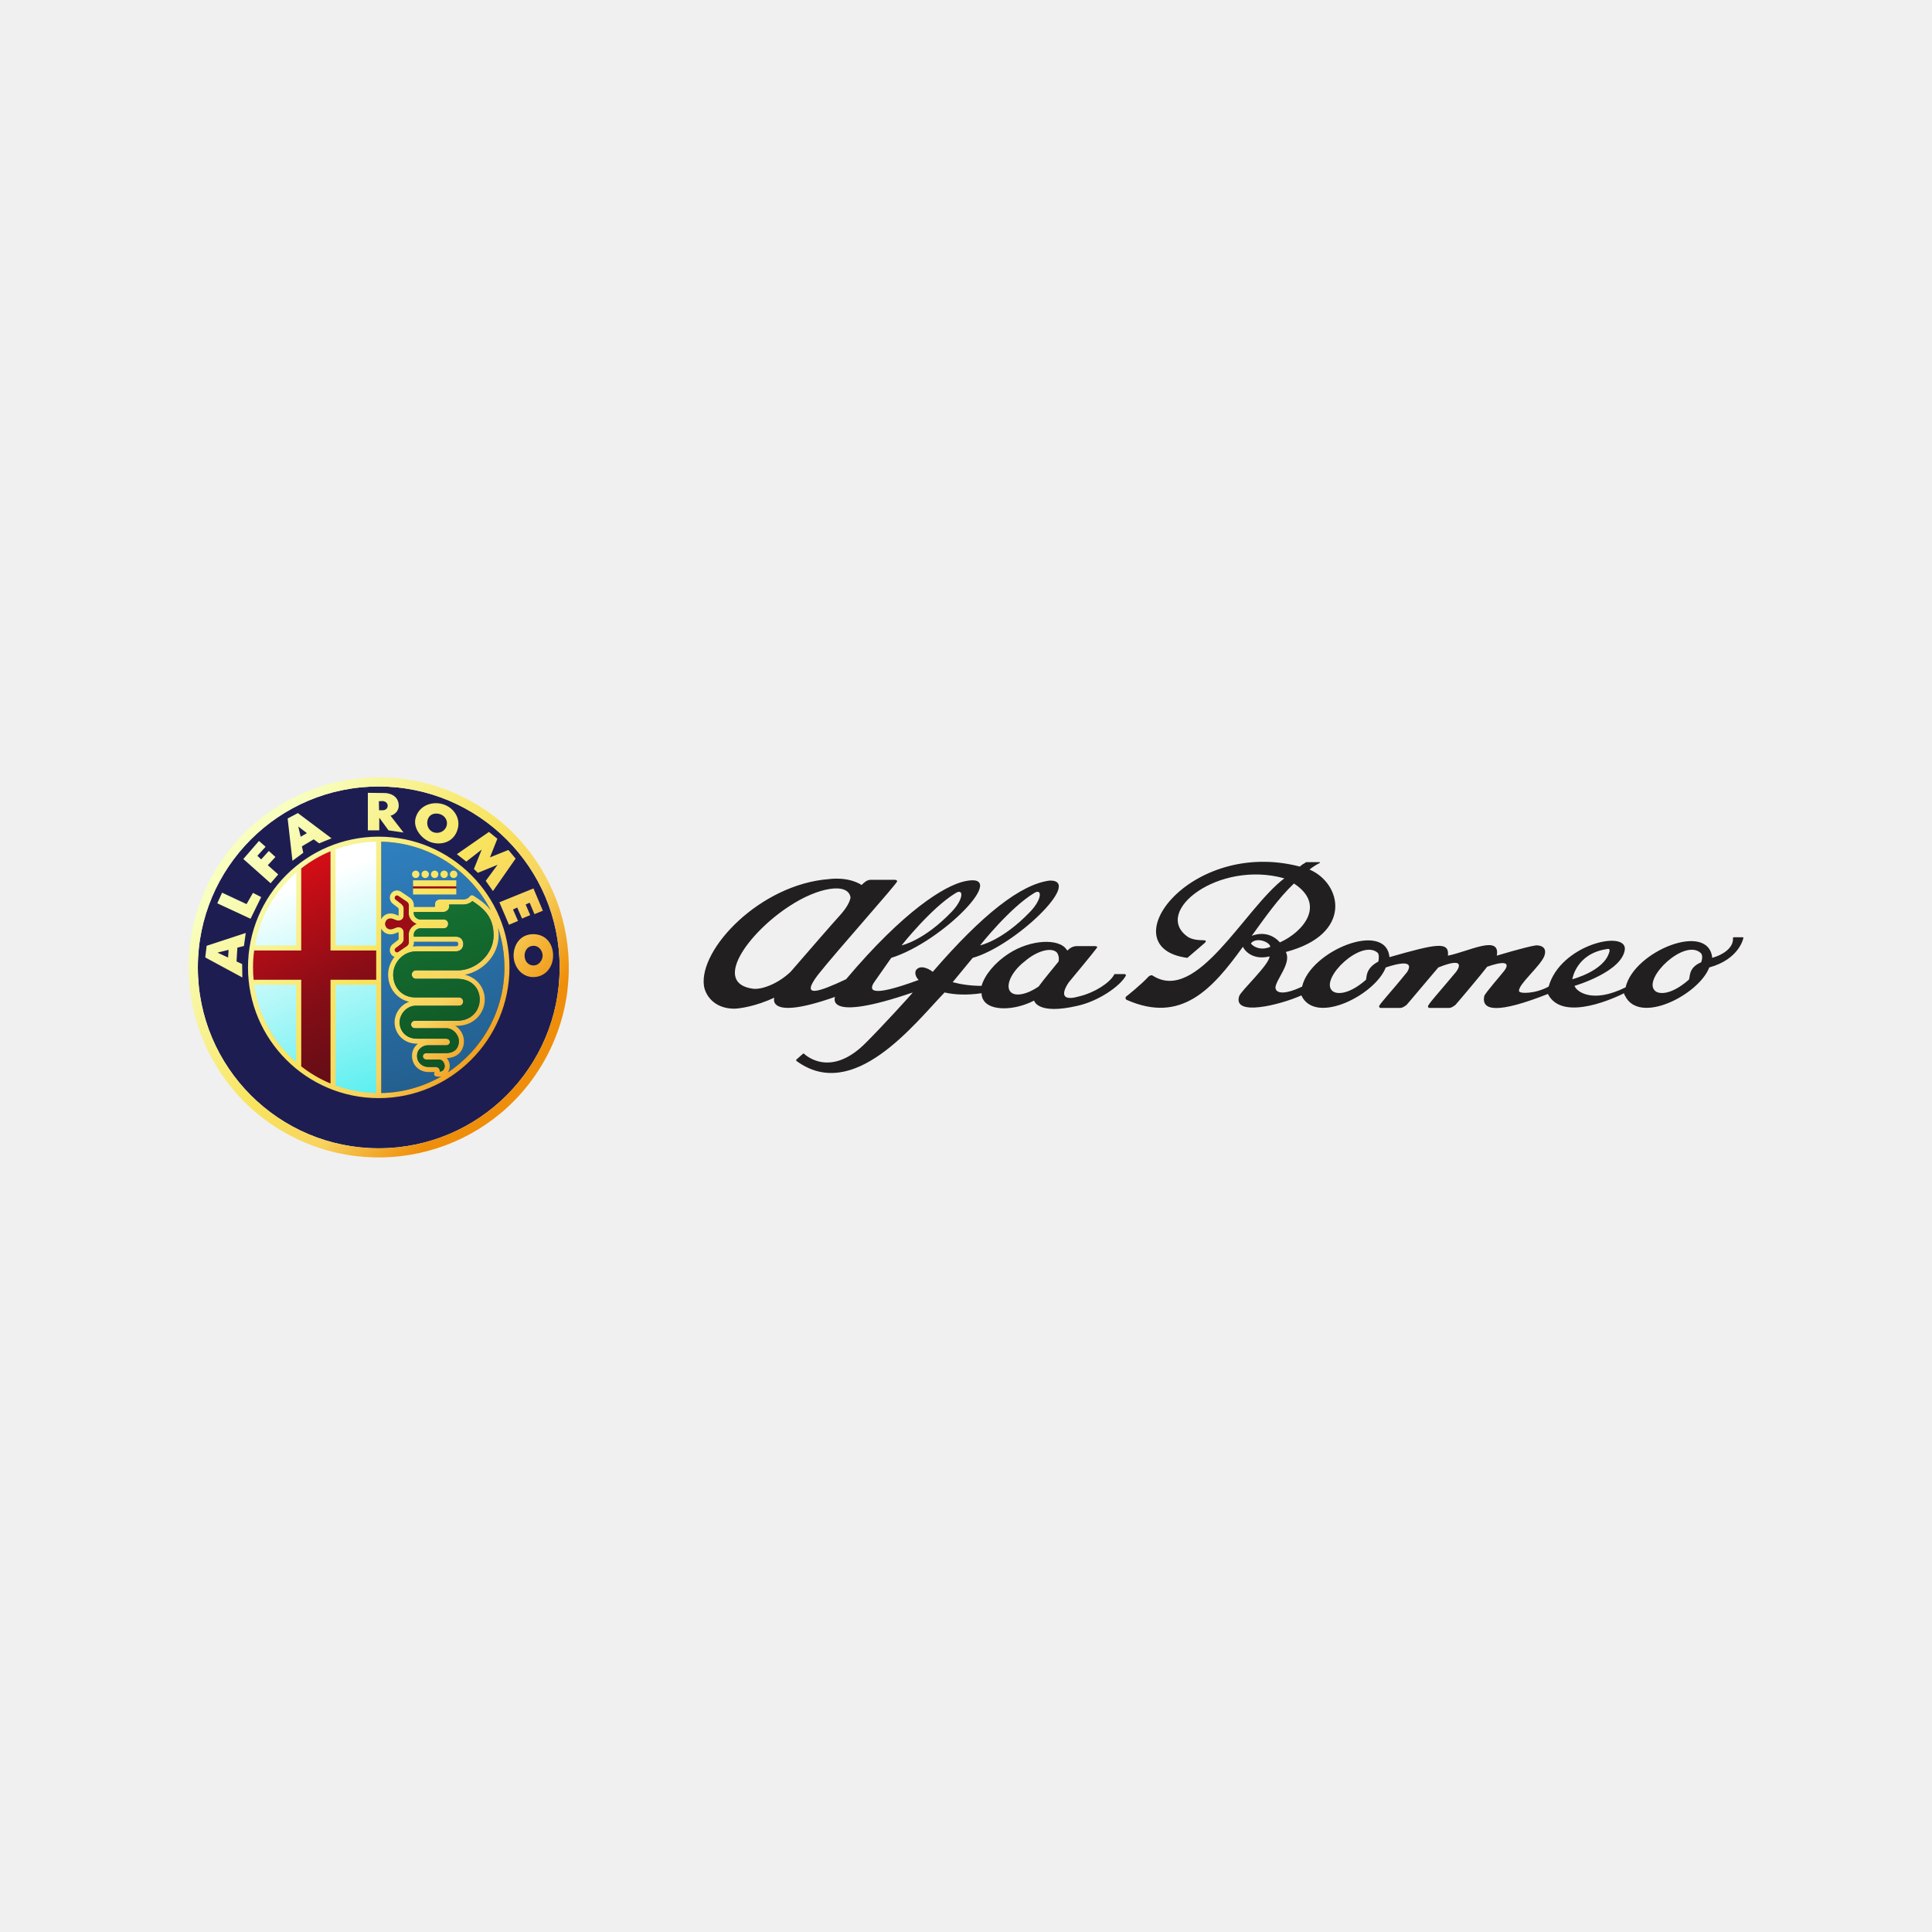
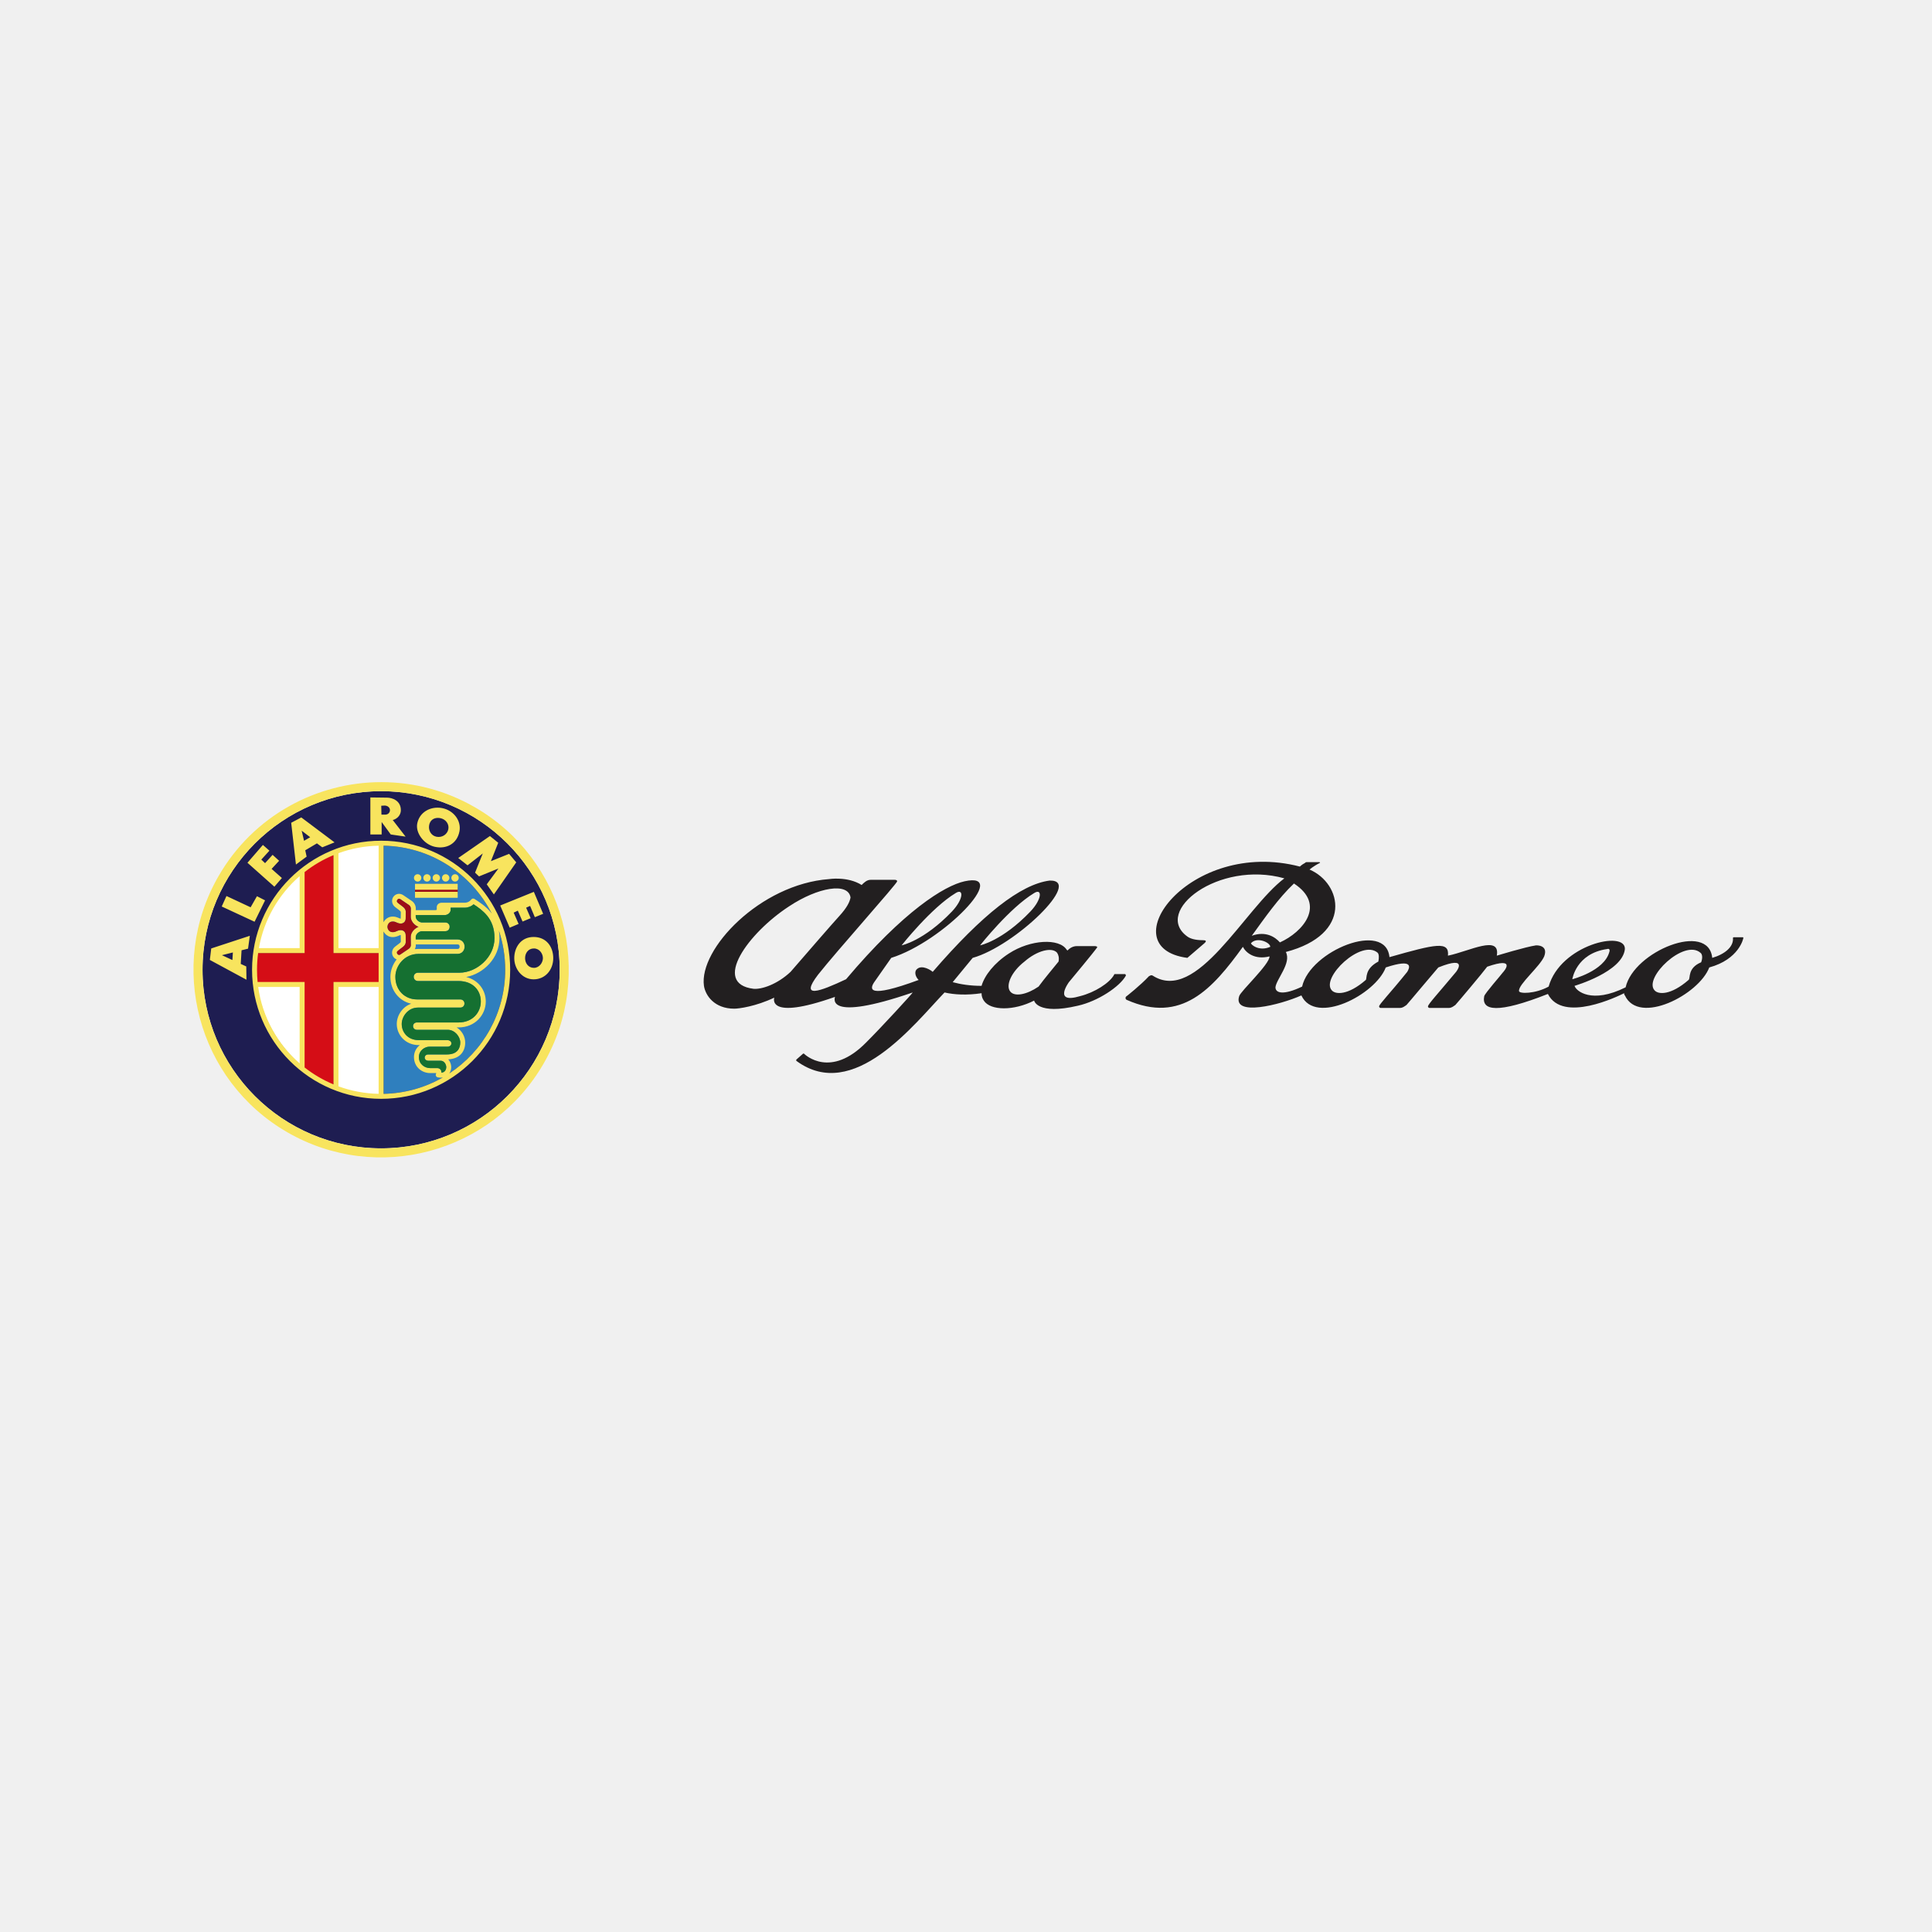
<svg xmlns="http://www.w3.org/2000/svg" width="512" height="512" viewBox="0 0 512 512" fill="none">
  <path d="M461.804 248.383H459.45C459.45 248.383 459.253 248.383 459.253 248.578C459.45 250.92 457.095 252.871 453.76 253.846C452.779 244.09 432.964 252.09 430.806 261.651C421.782 266.139 417.662 262.627 417.269 261.261C417.269 261.261 430.021 257.554 430.61 251.505C430.806 246.432 413.542 250.334 410.403 261.456C406.871 263.407 402.555 263.407 402.555 262.627C402.359 260.871 408.049 256.188 409.226 253.456C410.403 250.334 407.068 250.529 407.068 250.529C404.321 250.92 396.67 253.261 396.67 253.261C397.651 247.602 389.411 252.09 383.721 253.261C384.114 249.359 380.582 250.139 368.223 253.651C367.242 243.895 347.231 251.895 345.072 261.456C340.168 263.797 338.01 263.212 338.01 261.651C338.206 259.505 342.326 255.212 340.756 252.285C358.609 247.602 355.667 234.139 347.034 230.432C348.015 229.652 348.996 229.066 349.781 228.676C349.781 228.676 349.977 228.481 349.585 228.481H346.25C346.053 228.481 346.053 228.481 345.857 228.676C345.465 228.871 344.876 229.261 344.484 229.652C315.252 222.042 293.868 251.115 314.663 253.846L318.98 250.139C319.96 249.359 319.568 249.163 318.783 249.163C316.821 249.163 315.448 248.773 314.663 248.188C305.443 241.554 322.903 227.895 340.364 232.773C329.77 240.773 317.214 266.139 305.443 258.529C305.05 258.334 304.854 258.529 304.462 258.724C302.304 261.066 298.576 263.992 298.576 263.992C298.184 264.188 298.184 264.773 298.576 264.968C313.094 271.407 321.334 262.041 329.377 250.92C330.162 252.48 332.516 254.432 336.44 253.456C336.44 255.602 328.789 262.627 328.397 263.992C326.631 269.456 339.187 266.334 344.876 263.797C348.604 271.797 364.495 263.602 367.242 256.383C374.893 253.846 373.52 256.578 372.931 257.554C368.223 263.407 365.476 266.139 365.476 266.724C365.476 266.919 365.672 267.114 365.868 267.114H370.969C371.754 267.114 372.146 266.724 372.735 266.334C373.127 265.944 379.798 257.944 381.171 256.383C389.411 253.066 385.879 257.554 385.879 257.554C381.171 263.212 378.424 266.139 378.424 266.724C378.424 266.919 378.62 267.114 378.817 267.114H383.918C384.702 267.114 385.095 266.724 385.683 266.334C386.076 265.944 393.138 257.554 394.119 256.188C401.967 253.456 398.632 257.358 398.239 257.749C397.847 258.334 393.531 263.212 393.334 263.992C392.55 267.895 396.866 268.675 410.207 263.407C414.13 271.212 428.844 263.992 430.414 263.212C430.414 263.407 430.414 263.602 430.61 263.797C434.338 271.797 450.229 263.602 452.975 256.383C460.823 254.237 462 248.773 462 248.578C462 248.383 462 248.383 461.804 248.383ZM342.914 234.139C351.547 239.798 345.269 247.017 339.187 249.749C338.01 248.383 335.459 246.627 331.732 247.993C335.263 243.115 338.794 238.042 342.914 234.139ZM331.536 249.944C333.105 248.188 336.636 249.749 336.636 250.92C333.497 252.285 331.339 250.139 331.536 249.944ZM365.28 254.822C361.552 256.773 362.337 259.31 361.945 259.7C357.236 263.797 353.901 263.602 352.92 262.432C349.977 259.115 360.767 248.773 365.084 252.48C365.476 252.871 365.476 253.846 365.28 254.822ZM425.902 251.505C426.49 251.31 426.686 251.7 426.49 252.285C425.117 257.358 416.681 259.505 416.681 259.505C416.681 259.505 417.662 252.676 425.902 251.505ZM450.817 255.017C447.09 256.578 448.071 259.31 447.482 259.7C442.774 263.797 439.438 263.602 438.458 262.432C435.515 259.115 446.305 248.773 450.621 252.48C451.21 252.871 451.21 254.041 450.817 255.017ZM298.184 258.139H295.437C295.437 258.139 295.241 258.139 295.241 258.334C294.064 260.48 290.14 263.017 286.216 263.992C278.957 266.139 283.273 260.285 283.273 260.285C289.748 252.48 290.14 251.895 290.729 251.115C290.925 250.92 290.532 250.724 290.14 250.724H285.432C284.254 250.724 283.47 251.31 282.881 251.895L282.685 251.7C280.723 248.578 273.072 248.968 267.382 252.676C263.459 255.212 260.908 258.529 260.123 261.261C257.181 261.261 254.63 260.871 252.472 260.285L257.769 253.846C268.952 250.724 287.197 233.164 278.173 233.359C270.521 234.334 260.32 242.334 247.175 257.554C246.783 257.163 244.428 255.602 243.055 256.773C242.27 257.358 242.467 258.724 243.448 259.7C229.714 264.773 230.499 262.041 231.676 260.285C232.657 258.919 236.189 253.846 236.189 253.846C249.922 249.554 267.971 230.822 255.611 233.554C250.314 234.725 239.524 241.359 224.221 259.505C217.158 262.822 211.861 264.773 216.766 258.334C221.867 251.895 237.758 234.139 237.758 233.554C237.758 233.359 237.562 233.164 237.17 233.164H230.695C229.714 233.164 228.93 233.944 228.341 234.53C224.614 232.188 219.709 232.969 219.709 232.969C201.463 234.334 185.18 251.505 186.553 261.261C186.946 263.797 189.3 267.31 194.597 267.31C195.774 267.31 200.286 266.724 205.191 264.383C205.191 264.383 203.033 270.627 221.278 264.188C221.278 264.383 218.532 271.017 241.878 263.017C241.682 263.407 233.638 272.187 229.518 276.285C220.101 285.846 213.431 279.602 213.038 279.212H212.842L211.077 280.773C211.077 280.773 210.88 280.968 211.077 281.163C226.183 292.285 242.27 271.407 250.314 263.017C252.864 263.602 256.2 263.797 260.123 263.212C260.123 263.992 260.32 264.578 260.712 265.163C262.478 267.895 268.756 267.895 274.053 265.163C274.053 265.163 274.837 269.066 285.628 266.529C290.925 265.358 296.81 261.456 298.38 258.529C298.38 258.334 298.184 258.139 298.184 258.139ZM274.053 236.676C276.211 235.31 276.211 238.237 273.072 241.554C265.617 249.359 259.731 250.529 259.731 250.529C259.731 250.529 267.579 240.578 274.053 236.676ZM253.257 236.676C255.415 235.31 255.415 238.237 252.276 241.554C244.821 249.359 238.935 250.529 238.935 250.529C238.935 250.529 246.783 240.578 253.257 236.676ZM199.698 262.041C188.515 260.675 198.324 247.212 209.115 240.188C216.766 235.115 224.81 233.749 225.398 237.847C225.202 239.017 224.417 240.578 222.455 242.725C220.494 244.871 214.412 251.895 209.507 257.554C205.976 260.871 201.856 262.236 199.698 262.041ZM280.527 254.822C278.957 256.773 276.799 259.31 275.23 261.456C272.091 263.602 268.952 264.188 267.775 262.822C266.401 261.261 267.971 257.554 271.502 254.822C274.837 251.895 278.761 250.92 280.135 252.48C280.527 253.066 280.723 253.846 280.527 254.822Z" fill="#221F20" />
-   <path d="M148.31 256.369C148.31 282.845 126.846 304.309 100.37 304.309C73.894 304.309 52.43 282.845 52.43 256.369C52.43 229.893 73.894 208.429 100.37 208.429C126.846 208.429 148.31 229.893 148.31 256.369Z" fill="#1E1D51" />
-   <path d="M100.183 222.721C96.089 222.798 92.161 223.526 88.509 224.801V251.119H100.183V222.721ZM78.949 230.564C72.861 235.731 68.568 242.857 67.108 250.93H78.949V230.564ZM88.096 260.456V287.969C91.844 289.242 95.875 289.969 100.077 290.046V260.456H88.096ZM67.07 260.531C68.283 269.129 72.668 276.734 79.024 282.17V260.531H67.07Z" fill="url(#paint0_linear_1561_9891)" />
-   <path d="M101.032 223.06C119.121 223.413 133.679 238.196 133.679 256.369C133.679 274.543 119.121 289.317 101.032 289.671V223.06Z" fill="url(#paint1_linear_1561_9891)" />
-   <path d="M87.64 225.219V251.865H100.001V259.731H87.64V287.589C84.782 286.409 82.121 284.855 79.719 282.986V259.731H66.841C66.733 258.637 66.678 257.529 66.678 256.407C66.678 254.867 66.782 253.351 66.984 251.865H79.719V229.824C82.12 227.954 84.782 226.399 87.64 225.219Z" fill="url(#paint2_linear_1561_9891)" />
-   <path d="M120.924 234.277H109.465V235.876H120.924V234.277Z" fill="#9D0D16" />
-   <path d="M100.51 206C83.07 205.972 66.09 215.008 56.75 231.185C42.849 255.263 51.109 286.087 75.186 299.988C99.264 313.889 130.088 305.63 143.99 281.552C157.891 257.474 149.631 226.65 125.553 212.749C117.653 208.188 109.027 206.014 100.51 206ZM100.37 208.429C126.833 208.429 148.31 229.906 148.31 256.369C148.31 282.831 126.833 304.309 100.37 304.309C73.907 304.309 52.43 282.831 52.43 256.369C52.43 229.906 73.907 208.429 100.37 208.429ZM97.483 210.107V220.044H100.511V216.696L102.956 220.044L106.941 220.627L103.488 216.165C104.245 216.008 105.666 215.203 105.666 213.509C105.666 210.971 103.382 210.161 101.947 210.161L97.483 210.107ZM101.309 212.286C102.133 212.286 102.717 212.844 102.743 213.455C102.77 214.066 102.347 214.729 101.416 214.729H100.458L100.407 212.339L101.309 212.286ZM115.583 212.851C115.529 212.85 115.475 212.851 115.422 212.852C112.809 212.905 110.601 214.489 110.072 217.076C109.545 219.653 111.885 222.701 114.745 223.35C117.849 224.055 120.745 222.581 121.398 219.236C121.957 216.372 119.852 213.56 116.726 212.964C116.341 212.891 115.959 212.853 115.583 212.851ZM78.941 215.474L76.231 216.908L77.505 228.119L80.375 225.994L80.003 224.295L83.138 222.434L84.572 223.497L87.867 222.17L78.941 215.474ZM115.653 215.597C115.837 215.598 116.024 215.615 116.213 215.65C117.721 215.938 118.678 217.242 118.415 218.625C118.151 220.008 116.765 220.95 115.257 220.662C113.749 220.374 113.004 218.914 113.268 217.531C113.499 216.321 114.364 215.594 115.653 215.597ZM79.047 219.033L81.331 220.787L79.683 221.743L79.047 219.033ZM129.576 220.469L121.075 226.367L123.571 228.332L127.664 225.144L125.59 230.297L126.653 231.307L131.861 229.181L128.726 233.432L130.638 236.142L136.643 227.534L134.729 225.251L129.841 227.216L131.808 222.274L129.576 220.469ZM100.37 221.725C81.254 221.725 65.724 237.254 65.724 256.37C65.724 275.487 81.254 291.014 100.37 291.014C119.486 291.014 135.015 275.486 135.015 256.37C135.015 237.254 119.486 221.725 100.37 221.725ZM68.632 222.859L64.489 227.641L71.714 234.07L73.734 231.733L70.971 229.288L72.99 227.109L71.236 225.516L69.217 227.747L68.208 226.791L70.386 224.4L68.632 222.859ZM99.7 223.061V250.556H88.922V225.074C92.294 223.84 95.92 223.135 99.7 223.061ZM101.033 223.061C113.719 223.309 124.668 230.654 130.077 241.289C130.007 241.195 129.936 241.104 129.864 241.014C128.539 239.368 126.869 238.276 125.447 237.361C125.334 237.289 125.201 237.252 125.067 237.256C124.86 237.262 124.667 237.364 124.546 237.533C124.215 237.991 123.59 238.372 122.775 238.372H116.638C116.33 238.372 116.037 238.456 115.785 238.639C115.533 238.821 115.309 239.148 115.309 239.535V240.234C115.306 240.238 115.3 240.249 115.274 240.269C115.214 240.315 115.095 240.364 114.964 240.364H109.675L109.68 239.923V239.918V239.915C109.68 239.109 109.27 238.378 108.636 237.916L108.626 237.908L108.618 237.903L106.306 236.335L106.303 236.332L106.3 236.33C105.931 236.087 105.52 235.972 105.132 235.981C105.002 235.983 104.876 236.001 104.754 236.031C104.266 236.15 103.869 236.458 103.613 236.852C103.1 237.639 103.218 238.883 104.204 239.588L105.289 240.418L105.297 240.424L105.305 240.429C105.533 240.593 105.66 240.79 105.66 240.844L105.633 242.601V242.606V242.611C105.633 242.633 105.63 242.638 105.628 242.646C105.598 242.646 105.539 242.639 105.418 242.6C105.162 242.516 104.967 242.407 104.666 242.293C104.364 242.179 103.976 242.088 103.476 242.088C102.597 242.088 101.875 242.485 101.423 243.013C101.264 243.198 101.135 243.396 101.033 243.601V223.061H101.033ZM87.59 225.596V251.888H99.7V259.65H87.59V287.138C84.79 285.974 82.183 284.441 79.83 282.596V259.65H67.213C67.108 258.571 67.053 257.477 67.053 256.37C67.053 254.85 67.156 253.354 67.353 251.888H79.83V230.139C82.183 228.294 84.79 226.76 87.59 225.596ZM110.173 230.717C109.629 230.717 109.187 231.159 109.187 231.703C109.187 232.247 109.629 232.689 110.173 232.689C110.718 232.689 111.159 232.248 111.159 231.703C111.159 231.159 110.718 230.717 110.173 230.717ZM112.685 230.717C112.141 230.717 111.699 231.159 111.699 231.703C111.699 232.247 112.141 232.689 112.685 232.689C113.229 232.689 113.671 232.248 113.671 231.703C113.671 231.159 113.229 230.717 112.685 230.717ZM115.195 230.717C114.651 230.717 114.209 231.159 114.209 231.703C114.209 232.247 114.651 232.689 115.195 232.689C115.739 232.689 116.181 232.248 116.181 231.703C116.181 231.159 115.739 230.717 115.195 230.717ZM117.705 230.717C117.161 230.717 116.719 231.159 116.719 231.703C116.719 232.247 117.161 232.689 117.705 232.689C118.25 232.689 118.691 232.248 118.691 231.703C118.691 231.159 118.25 230.717 117.705 230.717ZM120.217 230.717C119.673 230.717 119.231 231.159 119.231 231.703C119.231 232.247 119.673 232.689 120.217 232.689C120.761 232.689 121.203 232.248 121.203 231.703C121.203 231.159 120.761 230.717 120.217 230.717ZM78.498 231.242V250.556H67.56C68.908 242.899 72.873 236.142 78.498 231.242ZM109.466 233.294V234.893H120.925V233.294H109.466ZM109.466 235.446V237.045H120.925V235.446H109.466ZM141.371 235.452L132.339 239.118L134.889 245.069L137.279 244.06L135.951 241.03L137.067 240.499L138.343 243.422L140.52 242.518L139.299 239.703L140.362 239.225L141.636 242.253L143.868 241.35L141.371 235.452ZM58.855 236.568L57.581 239.383L66.4 243.476L69.217 237.736L67.038 236.62L65.338 239.596L58.855 236.568ZM105.17 237.309C105.275 237.303 105.398 237.331 105.565 237.441L107.87 239.005C108.157 239.215 108.348 239.602 108.348 239.915L108.321 242.075V242.078V242.083C108.321 242.934 108.752 243.659 109.307 244.165C109.635 244.464 110.01 244.699 110.412 244.843C110.01 244.987 109.635 245.222 109.307 245.521C108.752 246.027 108.321 246.752 108.321 247.603V247.608V247.611L108.348 249.78C108.348 250.092 108.137 250.485 107.85 250.694L105.558 252.248C105.336 252.395 105.199 252.393 105.07 252.362C104.941 252.33 104.815 252.238 104.729 252.107C104.557 251.844 104.483 251.537 104.979 251.182L104.987 251.176L104.995 251.169L106.098 250.328C106.471 250.061 106.992 249.613 106.992 248.842V248.837V248.832L106.966 247.065C106.966 246.688 106.83 246.262 106.449 245.974C106.068 245.686 105.524 245.65 105.004 245.821C104.632 245.943 104.389 246.074 104.194 246.147C103.999 246.221 103.835 246.265 103.476 246.265C102.974 246.265 102.666 246.077 102.434 245.806C102.201 245.535 102.082 245.157 102.082 244.91V244.776C102.082 244.528 102.201 244.151 102.434 243.88C102.666 243.609 102.974 243.42 103.476 243.42C103.834 243.42 103.999 243.465 104.194 243.539C104.389 243.612 104.632 243.743 105.004 243.865C105.524 244.036 106.068 244 106.449 243.712C106.83 243.424 106.966 242.988 106.966 242.611L106.992 240.854V240.849V240.844C106.992 240.073 106.454 239.613 106.081 239.346L104.995 238.517L104.987 238.51L104.979 238.504C104.483 238.149 104.557 237.842 104.729 237.579C104.814 237.448 104.941 237.356 105.07 237.324C105.102 237.317 105.135 237.312 105.17 237.309ZM125.194 238.79C126.469 239.624 127.791 240.565 128.826 241.85C129.987 243.292 130.81 245.148 130.81 247.884C130.81 253.024 126.01 257.153 121.393 257.153H110.235C109.918 257.153 109.594 257.298 109.397 257.523C109.201 257.747 109.122 258.018 109.124 258.277C109.126 258.536 109.21 258.801 109.404 259.022C109.598 259.243 109.917 259.39 110.235 259.39H121.128C125.044 259.39 127.132 261.911 127.132 264.887C127.132 267.786 124.963 270.513 121.155 270.513H109.93C109.658 270.513 109.369 270.636 109.191 270.834C109.012 271.032 108.938 271.273 108.939 271.504C108.941 271.734 109.016 271.971 109.192 272.167C109.369 272.362 109.657 272.487 109.93 272.487H118.285C120.083 272.487 121.613 274.239 121.613 275.913C121.613 276.761 121.372 277.545 120.838 278.115C120.305 278.684 119.453 279.097 118.02 279.097H113.01C112.81 279.097 112.6 279.141 112.407 279.28C112.214 279.42 112.056 279.687 112.064 279.963C112.072 280.24 112.232 280.477 112.417 280.61C112.603 280.742 112.81 280.789 113.01 280.789H116.333C116.802 280.789 117.148 280.995 117.422 281.328C117.696 281.66 117.855 282.127 117.855 282.5C117.855 282.965 117.684 283.394 117.381 283.663C117.184 283.837 116.912 283.958 116.54 283.987C116.558 283.796 116.561 283.578 116.433 283.318C116.281 283.009 115.857 282.763 115.497 282.763H113.503C112.809 282.763 112.042 282.501 111.476 282.007C110.91 281.513 110.522 280.812 110.522 279.804C110.522 278.876 110.909 278.215 111.46 277.74C112.01 277.265 112.74 277.017 113.278 277.017H118.178C118.4 277.017 118.615 276.979 118.821 276.854C119.028 276.728 119.24 276.465 119.239 276.137C119.239 275.81 119.026 275.546 118.82 275.421C118.614 275.296 118.4 275.26 118.178 275.26H110.502C107.548 275.26 105.903 273.169 105.903 270.916C105.903 268.905 107.625 266.522 110.235 266.522H121.66C121.971 266.522 122.29 266.377 122.481 266.155C122.671 265.934 122.746 265.671 122.744 265.419C122.742 265.168 122.664 264.909 122.476 264.691C122.287 264.473 121.971 264.327 121.66 264.327H110.024C106.771 264.327 104.198 261.915 104.198 258.272C104.198 255.23 106.687 252.11 110.369 252.11H120.915C121.49 252.11 122.006 251.851 122.322 251.474C122.639 251.096 122.78 250.631 122.782 250.173C122.785 249.715 122.648 249.245 122.331 248.865C122.014 248.485 121.494 248.227 120.915 248.227H109.662L109.654 247.596C109.654 247.206 109.866 246.814 110.206 246.505C110.545 246.196 111.002 246.019 111.281 246.019H117.587C117.831 246.019 118.073 245.962 118.31 245.799C118.548 245.635 118.768 245.283 118.768 244.843C118.768 244.389 118.633 244.16 118.31 243.887C118.073 243.723 117.831 243.667 117.587 243.667H111.281C111.002 243.667 110.545 243.49 110.206 243.18C109.866 242.871 109.654 242.473 109.654 242.083L109.659 241.696H117.356C117.782 241.696 118.171 241.56 118.477 241.325C118.783 241.09 119.033 240.73 119.033 240.276V239.704H122.776C123.746 239.705 124.59 239.343 125.194 238.79ZM131.984 245.849C133.084 249.156 133.68 252.694 133.68 256.37C133.68 268.007 127.712 278.249 118.669 284.205C119.022 283.703 119.187 283.098 119.187 282.5C119.187 281.787 118.932 281.065 118.451 280.481C118.432 280.458 118.41 280.437 118.39 280.414C119.905 280.341 121.059 279.828 121.811 279.025C122.623 278.157 122.945 277.017 122.945 275.912C122.945 274.281 122.032 272.711 120.648 271.845H121.154C125.618 271.845 128.465 268.473 128.465 264.886C128.465 261.845 126.487 259.121 123.196 258.309C127.92 257.421 132.142 253.171 132.142 247.884C132.142 247.161 132.086 246.484 131.984 245.849ZM101.033 246.085C101.135 246.29 101.264 246.489 101.423 246.673C101.875 247.201 102.597 247.598 103.476 247.598C103.975 247.598 104.364 247.507 104.665 247.393C104.967 247.279 105.162 247.171 105.418 247.087C105.539 247.047 105.598 247.04 105.628 247.04C105.63 247.048 105.633 247.054 105.633 247.075V247.08V247.085L105.66 248.852C105.66 248.907 105.533 249.094 105.305 249.257L105.297 249.262L105.288 249.269L104.188 250.111C103.201 250.817 103.1 252.047 103.613 252.835C103.831 253.17 104.151 253.442 104.542 253.589C103.475 254.925 102.865 256.595 102.865 258.273C102.865 261.974 105.265 264.779 108.448 265.483C106.064 266.298 104.571 268.679 104.571 270.916C104.571 273.849 106.894 276.592 110.502 276.592H110.763C110.705 276.638 110.645 276.681 110.589 276.73C109.789 277.421 109.189 278.485 109.189 279.804C109.189 281.173 109.769 282.287 110.598 283.011C111.428 283.736 112.485 284.096 113.503 284.096H115.172C115.138 284.217 115.099 284.33 115.099 284.33C115.017 284.516 115.024 284.727 115.117 284.907C115.211 285.086 115.38 285.214 115.579 285.253C116.055 285.348 116.506 285.354 116.914 285.285C112.219 287.977 106.806 289.559 101.033 289.672V246.085H101.033ZM65.126 247.246L54.765 250.647L54.393 253.729L64.224 259.042L64.17 255.483L62.684 254.795L62.908 251.135L64.648 250.701L65.126 247.246ZM141.318 247.566C137.85 247.566 136.111 250.408 136.111 253.251C136.111 256.093 138.168 258.937 141.318 258.937C144.467 258.937 146.578 256.359 146.578 253.251C146.578 250.196 144.733 247.566 141.318 247.566ZM109.677 249.56H120.915C121.142 249.56 121.226 249.622 121.308 249.72C121.39 249.818 121.45 249.987 121.449 250.166C121.449 250.346 121.386 250.517 121.301 250.617C121.217 250.718 121.133 250.777 120.915 250.777H110.369C110.047 250.777 109.734 250.798 109.428 250.836C109.589 250.51 109.681 250.149 109.681 249.771V249.768V249.763L109.677 249.56ZM141.385 250.647C142.913 250.647 143.805 252.075 143.805 253.251C143.805 254.4 142.88 255.854 141.385 255.854C139.888 255.854 139.018 254.592 139.018 253.251C139.018 251.909 139.856 250.647 141.385 250.647ZM60.576 251.718L60.45 253.757L57.635 252.453L60.576 251.718ZM67.37 260.982H78.498V281.494C72.581 276.341 68.499 269.132 67.37 260.982ZM88.922 260.982H99.7V289.672C95.92 289.597 92.294 288.892 88.922 287.658V260.982Z" fill="url(#paint3_linear_1561_9891)" />
-   <path d="M105.17 237.309C105.275 237.303 105.398 237.33 105.565 237.441L107.87 239.004C108.157 239.214 108.348 239.601 108.348 239.914L108.321 242.074V242.078V242.083C108.321 242.933 108.752 243.658 109.307 244.165C109.635 244.463 110.01 244.698 110.412 244.842C110.01 244.986 109.635 245.222 109.307 245.52C108.752 246.027 108.321 246.752 108.321 247.602V247.607V247.611L108.348 249.779C108.348 250.092 108.137 250.484 107.85 250.694L105.558 252.248C105.336 252.395 105.199 252.393 105.07 252.361C104.941 252.329 104.815 252.238 104.729 252.106C104.557 251.843 104.483 251.536 104.979 251.182L104.987 251.175L104.995 251.169L106.098 250.327C106.471 250.061 106.992 249.612 106.992 248.842V248.837V248.832L106.966 247.064C106.966 246.687 106.83 246.262 106.449 245.973C106.068 245.685 105.524 245.65 105.004 245.82C104.632 245.942 104.389 246.073 104.194 246.146C103.999 246.22 103.835 246.265 103.476 246.265C102.974 246.265 102.666 246.076 102.434 245.805C102.201 245.534 102.082 245.157 102.082 244.909V244.776C102.082 244.528 102.201 244.151 102.434 243.88C102.666 243.609 102.974 243.42 103.476 243.42C103.834 243.42 103.999 243.464 104.194 243.538C104.389 243.612 104.632 243.743 105.004 243.864C105.524 244.035 106.068 244 106.449 243.711C106.83 243.423 106.966 242.987 106.966 242.61L106.992 240.853V240.848V240.843C106.992 240.073 106.454 239.613 106.081 239.346L104.995 238.516L104.987 238.51L104.979 238.503C104.483 238.148 104.557 237.842 104.729 237.579C104.814 237.447 104.941 237.355 105.07 237.324C105.102 237.316 105.135 237.311 105.17 237.309Z" fill="#9D0D16" />
-   <path d="M125.194 238.791C126.469 239.624 127.791 240.565 128.826 241.85C129.987 243.293 130.81 245.149 130.81 247.884C130.81 253.025 126.01 257.153 121.393 257.153H110.235C109.918 257.153 109.594 257.299 109.397 257.523C109.201 257.748 109.122 258.019 109.124 258.278C109.126 258.537 109.21 258.801 109.404 259.022C109.598 259.243 109.917 259.39 110.235 259.39H121.128C125.044 259.39 127.132 261.911 127.132 264.887C127.132 267.787 124.963 270.513 121.155 270.513H109.93C109.658 270.513 109.369 270.636 109.191 270.835C109.012 271.033 108.938 271.274 108.939 271.504C108.941 271.735 109.016 271.972 109.193 272.167C109.369 272.362 109.657 272.487 109.93 272.487H118.285C120.083 272.487 121.613 274.239 121.613 275.913C121.613 276.762 121.372 277.545 120.838 278.115C120.305 278.685 119.453 279.097 118.02 279.097H113.01C112.81 279.097 112.6 279.141 112.407 279.281C112.214 279.42 112.056 279.687 112.064 279.964C112.072 280.24 112.232 280.478 112.417 280.61C112.603 280.742 112.81 280.79 113.01 280.79H116.333C116.802 280.79 117.148 280.995 117.422 281.328C117.696 281.661 117.855 282.127 117.855 282.5C117.855 282.965 117.684 283.394 117.381 283.663C117.184 283.837 116.912 283.958 116.54 283.988C116.558 283.796 116.561 283.578 116.433 283.318C116.281 283.009 115.857 282.763 115.497 282.763H113.503C112.809 282.763 112.042 282.502 111.476 282.007C110.91 281.513 110.522 280.812 110.522 279.804C110.522 278.876 110.909 278.215 111.46 277.74C112.01 277.265 112.74 277.017 113.278 277.017H118.179C118.4 277.017 118.615 276.979 118.821 276.854C119.028 276.729 119.24 276.465 119.24 276.138C119.239 275.81 119.026 275.546 118.82 275.421C118.614 275.296 118.4 275.26 118.179 275.26H110.502C107.548 275.26 105.903 273.17 105.903 270.916C105.903 268.906 107.625 266.522 110.235 266.522H121.66C121.971 266.522 122.291 266.377 122.481 266.156C122.671 265.934 122.746 265.671 122.744 265.42C122.742 265.168 122.664 264.91 122.476 264.692C122.287 264.474 121.971 264.327 121.66 264.327H110.024C106.771 264.327 104.198 261.915 104.198 258.273C104.198 255.23 106.687 252.11 110.369 252.11H120.915C121.49 252.11 122.006 251.851 122.322 251.474C122.639 251.096 122.78 250.631 122.782 250.173C122.785 249.715 122.648 249.246 122.331 248.865C122.014 248.485 121.494 248.228 120.915 248.228H109.663L109.654 247.596C109.654 247.207 109.866 246.815 110.206 246.505C110.545 246.196 111.002 246.019 111.281 246.019H117.587C117.831 246.019 118.073 245.962 118.31 245.799C118.548 245.636 118.768 245.283 118.768 244.843C118.768 244.39 118.633 244.16 118.31 243.887C118.073 243.724 117.831 243.667 117.587 243.667H111.281C111.002 243.667 110.545 243.49 110.206 243.181C109.866 242.871 109.654 242.473 109.654 242.083L109.659 241.697H117.356C117.782 241.697 118.171 241.56 118.477 241.325C118.783 241.09 119.033 240.73 119.033 240.276V239.705H122.776C123.746 239.705 124.59 239.343 125.194 238.791Z" fill="url(#paint4_linear_1561_9891)" />
-   <defs>
-     <linearGradient id="paint0_linear_1561_9891" x1="80.366" y1="233.894" x2="101.811" y2="292.127" gradientUnits="userSpaceOnUse">
-       <stop stop-color="white" />
-       <stop offset="1" stop-color="#53EEEF" />
-     </linearGradient>
-     <linearGradient id="paint1_linear_1561_9891" x1="101.428" y1="224.531" x2="123.873" y2="288.866" gradientUnits="userSpaceOnUse">
-       <stop stop-color="#2F7FBE" />
-       <stop offset="1" stop-color="#225D8B" />
-     </linearGradient>
-     <linearGradient id="paint2_linear_1561_9891" x1="72.289" y1="232.947" x2="101.803" y2="290.626" gradientUnits="userSpaceOnUse">
-       <stop stop-color="#D50D16" />
-       <stop offset="0.5" stop-color="#880D16" />
-       <stop offset="1" stop-color="#520D16" />
-     </linearGradient>
-     <linearGradient id="paint3_linear_1561_9891" x1="65.819" y1="226.858" x2="131.012" y2="282.541" gradientUnits="userSpaceOnUse">
-       <stop stop-color="#F8FFBF" />
-       <stop offset="0.509" stop-color="#F8E45E" />
-       <stop offset="0.75" stop-color="#F8D35E" />
-       <stop offset="1" stop-color="#EE8E0A" />
-     </linearGradient>
-     <linearGradient id="paint4_linear_1561_9891" x1="112.789" y1="242.291" x2="126.012" y2="281.609" gradientUnits="userSpaceOnUse">
-       <stop stop-color="#157031" />
-       <stop offset="1" stop-color="#0F5324" />
-     </linearGradient>
-   </defs>
+   <path d="M148.326 256.999C148.326 283.137 127.137 304.325 101 304.325C74.862 304.325 53.674 283.137 53.674 256.999C53.674 230.862 74.862 209.673 101 209.673C127.137 209.673 148.326 230.862 148.326 256.999Z" fill="#1E1D51" />
+   <path d="M100.816 223.782C96.774 223.858 92.896 224.578 89.291 225.836V251.817H100.816V223.782ZM79.853 231.525C73.843 236.626 69.605 243.661 68.164 251.631H79.853V231.525ZM88.883 261.034V288.195C92.583 289.452 96.562 290.17 100.711 290.246V261.034H88.883ZM68.126 261.108C69.325 269.596 73.652 277.104 79.927 282.47V261.108H68.126Z" fill="white" />
+   <path d="M101.654 224.117C119.512 224.466 133.883 239.059 133.883 257C133.883 274.941 119.512 289.526 101.654 289.875V224.117Z" fill="#2F7FBE" />
+   <path d="M88.433 226.249V252.553H100.636V260.318H88.433V287.819C85.612 286.655 82.984 285.12 80.614 283.275V260.318H67.9C67.794 259.239 67.739 258.144 67.739 257.037C67.739 255.516 67.843 254.02 68.041 252.553H80.613V230.794C82.984 228.948 85.612 227.414 88.433 226.249Z" fill="#D50D16" />
+   <path d="M121.291 235.191H109.979V236.769H121.291V235.191Z" fill="#9D0D16" />
+   <path d="M101.138 207.275C83.922 207.248 67.159 216.168 57.939 232.138C44.215 255.908 52.369 286.337 76.139 300.06C99.908 313.783 130.338 305.63 144.061 281.86C157.784 258.091 149.63 227.661 125.861 213.938C118.061 209.435 109.546 207.289 101.138 207.275ZM101 209.673C127.124 209.673 148.326 230.875 148.326 256.999C148.326 283.123 127.124 304.326 101 304.326C74.876 304.326 53.673 283.123 53.673 256.999C53.673 230.875 74.876 209.673 101 209.673ZM98.15 211.33V221.14H101.139V217.835L103.553 221.14L107.486 221.715L104.078 217.31C104.826 217.155 106.229 216.361 106.229 214.688C106.228 212.183 103.973 211.383 102.557 211.383L98.15 211.33ZM101.927 213.481C102.74 213.481 103.317 214.032 103.343 214.635C103.369 215.238 102.952 215.893 102.032 215.893H101.087L101.036 213.533L101.927 213.481ZM116.018 214.038C115.965 214.038 115.912 214.039 115.859 214.04C113.28 214.092 111.099 215.656 110.578 218.21C110.058 220.753 112.368 223.763 115.191 224.404C118.255 225.099 121.114 223.644 121.758 220.342C122.31 217.515 120.232 214.738 117.146 214.15C116.767 214.078 116.39 214.04 116.018 214.038ZM79.845 216.628L77.17 218.044L78.428 229.111L81.261 227.013L80.894 225.336L83.989 223.499L85.404 224.548L88.657 223.238L79.845 216.628ZM116.087 216.75C116.269 216.75 116.454 216.767 116.64 216.802C118.129 217.086 119.074 218.373 118.814 219.739C118.553 221.104 117.185 222.034 115.696 221.75C114.207 221.466 113.473 220.024 113.733 218.659C113.961 217.464 114.815 216.746 116.087 216.75ZM79.95 220.142L82.204 221.873L80.578 222.817L79.95 220.142ZM129.832 221.559L121.439 227.381L123.904 229.321L127.944 226.174L125.897 231.262L126.946 232.258L132.088 230.16L128.993 234.356L130.881 237.031L136.808 228.534L134.919 226.28L130.093 228.22L132.035 223.341L129.832 221.559ZM101 222.799C82.128 222.799 66.798 238.129 66.798 257.001C66.798 275.872 82.128 291.201 101 291.201C119.871 291.201 135.202 275.872 135.202 257.001C135.202 238.129 119.871 222.799 101 222.799ZM69.669 223.919L65.578 228.639L72.71 234.986L74.705 232.679L71.977 230.265L73.97 228.115L72.239 226.541L70.246 228.744L69.249 227.801L71.4 225.439L69.669 223.919ZM100.339 224.118V251.261H89.699V226.105C93.027 224.887 96.607 224.191 100.339 224.118ZM101.654 224.118C114.178 224.362 124.987 231.614 130.327 242.112C130.257 242.02 130.188 241.93 130.116 241.841C128.808 240.216 127.16 239.138 125.756 238.235C125.644 238.163 125.513 238.127 125.381 238.131C125.176 238.137 124.986 238.238 124.866 238.404C124.54 238.857 123.923 239.233 123.118 239.233H117.059C116.755 239.233 116.467 239.316 116.217 239.496C115.968 239.676 115.747 239.999 115.747 240.381V241.071C115.744 241.075 115.739 241.086 115.713 241.106C115.653 241.151 115.537 241.2 115.407 241.2H110.186L110.191 240.764V240.759V240.756C110.191 239.961 109.786 239.239 109.16 238.783L109.15 238.774L109.142 238.769L106.86 237.222L106.857 237.219L106.854 237.217C106.49 236.978 106.084 236.864 105.701 236.872C105.573 236.875 105.448 236.892 105.328 236.921C104.846 237.039 104.454 237.344 104.201 237.732C103.695 238.509 103.811 239.738 104.785 240.434L105.856 241.252L105.864 241.259L105.872 241.264C106.097 241.425 106.222 241.62 106.222 241.673L106.196 243.408V243.413V243.418C106.196 243.439 106.193 243.444 106.191 243.453C106.161 243.452 106.103 243.446 105.984 243.407C105.731 243.324 105.538 243.217 105.24 243.104C104.943 242.991 104.559 242.902 104.066 242.902C103.199 242.902 102.486 243.293 102.039 243.814C101.883 243.997 101.755 244.192 101.654 244.395V224.118H101.654ZM88.384 226.62V252.576H100.339V260.238H88.384V287.375C85.62 286.226 83.046 284.712 80.723 282.891V260.238H68.268C68.164 259.173 68.11 258.093 68.11 257.001C68.11 255.5 68.211 254.023 68.406 252.576H80.723V231.106C83.045 229.284 85.62 227.77 88.384 226.62ZM110.678 231.676C110.14 231.676 109.704 232.112 109.704 232.649C109.704 233.187 110.14 233.623 110.678 233.623C111.215 233.623 111.651 233.187 111.651 232.649C111.651 232.112 111.215 231.676 110.678 231.676ZM113.157 231.676C112.62 231.676 112.184 232.112 112.184 232.649C112.184 233.187 112.62 233.623 113.157 233.623C113.695 233.623 114.131 233.187 114.131 232.649C114.131 232.112 113.695 231.676 113.157 231.676ZM115.635 231.676C115.098 231.676 114.662 232.112 114.662 232.649C114.662 233.187 115.098 233.623 115.635 233.623C116.173 233.623 116.609 233.187 116.609 232.649C116.609 232.112 116.173 231.676 115.635 231.676ZM118.113 231.676C117.576 231.676 117.14 232.112 117.14 232.649C117.14 233.187 117.576 233.623 118.113 233.623C118.651 233.623 119.087 233.187 119.087 232.649C119.087 232.112 118.651 231.676 118.113 231.676ZM120.593 231.676C120.055 231.676 119.619 232.112 119.619 232.649C119.619 233.187 120.055 233.623 120.593 233.623C121.13 233.623 121.566 233.187 121.566 232.649C121.566 232.112 121.13 231.676 120.593 231.676ZM79.408 232.194V251.261H68.61C69.941 243.702 73.856 237.031 79.408 232.194ZM109.979 234.22V235.798H121.292V234.22H109.979ZM109.979 236.344V237.923H121.292V236.344H109.979ZM141.476 236.351L132.559 239.97L135.077 245.845L137.436 244.848L136.126 241.857L137.228 241.333L138.487 244.218L140.636 243.326L139.431 240.547L140.48 240.075L141.738 243.064L143.941 242.173L141.476 236.351ZM60.017 237.452L58.759 240.231L67.465 244.271L70.246 238.605L68.095 237.503L66.416 240.442L60.017 237.452ZM105.739 238.184C105.842 238.178 105.963 238.205 106.128 238.314L108.404 239.858C108.688 240.065 108.876 240.447 108.876 240.756L108.85 242.888V242.892V242.897C108.85 243.736 109.274 244.452 109.823 244.952C110.146 245.246 110.517 245.479 110.913 245.621C110.517 245.763 110.146 245.996 109.823 246.29C109.274 246.79 108.85 247.506 108.85 248.346V248.351V248.354L108.876 250.495C108.876 250.803 108.668 251.191 108.384 251.397L106.122 252.932C105.902 253.077 105.767 253.075 105.64 253.043C105.513 253.012 105.388 252.922 105.303 252.792C105.134 252.532 105.06 252.229 105.55 251.879L105.558 251.873L105.566 251.866L106.654 251.036C107.023 250.772 107.537 250.33 107.537 249.569V249.564V249.559L107.511 247.815C107.511 247.442 107.377 247.022 107.001 246.738C106.625 246.453 106.088 246.418 105.574 246.586C105.207 246.707 104.967 246.836 104.775 246.908C104.583 246.981 104.42 247.025 104.066 247.025C103.571 247.025 103.266 246.839 103.037 246.571C102.808 246.304 102.69 245.931 102.69 245.687V245.555C102.69 245.31 102.808 244.938 103.037 244.671C103.266 244.403 103.571 244.217 104.066 244.217C104.42 244.217 104.583 244.261 104.775 244.333C104.967 244.406 105.207 244.535 105.574 244.656C106.088 244.824 106.625 244.789 107.001 244.504C107.377 244.22 107.511 243.79 107.511 243.417L107.537 241.683V241.678V241.673C107.537 240.912 107.006 240.458 106.638 240.195L105.566 239.376L105.558 239.369L105.55 239.363C105.06 239.013 105.134 238.71 105.303 238.45C105.387 238.32 105.513 238.23 105.64 238.199C105.672 238.191 105.704 238.186 105.739 238.184ZM125.506 239.646C126.765 240.469 128.07 241.398 129.092 242.666C130.238 244.09 131.05 245.922 131.05 248.623C131.05 253.698 126.311 257.773 121.753 257.773H110.739C110.426 257.773 110.105 257.917 109.912 258.139C109.718 258.36 109.64 258.628 109.642 258.883C109.644 259.139 109.726 259.401 109.918 259.618C110.11 259.836 110.425 259.982 110.739 259.982H121.492C125.358 259.982 127.42 262.47 127.42 265.408C127.42 268.271 125.279 270.962 121.518 270.962H110.438C110.169 270.962 109.884 271.084 109.708 271.28C109.532 271.475 109.458 271.713 109.459 271.941C109.461 272.168 109.535 272.402 109.709 272.595C109.884 272.788 110.168 272.911 110.438 272.911H118.685C120.461 272.911 121.971 274.641 121.971 276.293C121.971 277.131 121.733 277.904 121.206 278.467C120.68 279.029 119.839 279.437 118.424 279.437H113.478C113.281 279.437 113.074 279.48 112.883 279.618C112.692 279.755 112.536 280.019 112.544 280.292C112.552 280.565 112.71 280.799 112.893 280.93C113.076 281.06 113.28 281.107 113.478 281.107H116.759C117.221 281.107 117.563 281.31 117.834 281.638C118.104 281.967 118.262 282.428 118.262 282.796C118.262 283.254 118.092 283.678 117.793 283.944C117.599 284.116 117.33 284.235 116.962 284.264C116.981 284.075 116.984 283.86 116.857 283.603C116.707 283.298 116.289 283.056 115.933 283.056H113.965C113.279 283.056 112.523 282.797 111.964 282.309C111.405 281.821 111.022 281.13 111.022 280.134C111.022 279.218 111.404 278.565 111.948 278.097C112.491 277.628 113.212 277.383 113.743 277.383H118.58C118.799 277.383 119.012 277.345 119.215 277.222C119.419 277.098 119.628 276.838 119.628 276.515C119.627 276.191 119.417 275.931 119.213 275.808C119.01 275.684 118.799 275.648 118.58 275.648H111.002C108.086 275.648 106.462 273.585 106.462 271.36C106.462 269.375 108.162 267.022 110.739 267.022H122.017C122.324 267.022 122.64 266.879 122.828 266.661C123.015 266.442 123.089 266.182 123.087 265.934C123.086 265.686 123.009 265.43 122.823 265.215C122.637 265 122.325 264.855 122.017 264.855H110.53C107.319 264.855 104.779 262.474 104.779 258.878C104.779 255.875 107.236 252.795 110.871 252.795H121.282C121.85 252.795 122.359 252.539 122.671 252.167C122.984 251.794 123.123 251.335 123.125 250.882C123.128 250.43 122.993 249.967 122.68 249.592C122.366 249.216 121.853 248.962 121.282 248.962H110.173L110.165 248.339C110.165 247.954 110.374 247.567 110.71 247.262C111.045 246.956 111.496 246.782 111.772 246.782H117.997C118.238 246.782 118.476 246.726 118.71 246.565C118.945 246.403 119.163 246.055 119.163 245.621C119.163 245.173 119.029 244.947 118.71 244.677C118.476 244.516 118.238 244.46 117.997 244.46H111.772C111.496 244.46 111.045 244.285 110.71 243.98C110.374 243.674 110.165 243.281 110.165 242.896L110.17 242.515H117.768C118.189 242.515 118.573 242.38 118.875 242.148C119.177 241.916 119.424 241.561 119.424 241.112V240.548H123.119C124.077 240.548 124.909 240.191 125.506 239.646ZM132.209 246.614C133.295 249.879 133.883 253.372 133.883 257.001C133.883 268.488 127.992 278.6 119.065 284.479C119.414 283.984 119.576 283.386 119.576 282.796C119.576 282.092 119.324 281.38 118.85 280.803C118.831 280.78 118.809 280.759 118.789 280.737C120.285 280.665 121.424 280.158 122.166 279.366C122.968 278.509 123.286 277.383 123.286 276.292C123.286 274.682 122.384 273.132 121.018 272.277H121.518C125.925 272.277 128.735 268.948 128.735 265.408C128.735 262.406 126.782 259.716 123.534 258.914C128.198 258.038 132.365 253.842 132.365 248.623C132.365 247.909 132.31 247.241 132.209 246.614ZM101.654 246.848C101.755 247.05 101.883 247.246 102.039 247.428C102.486 247.949 103.199 248.341 104.066 248.341C104.559 248.341 104.942 248.251 105.24 248.138C105.538 248.026 105.73 247.919 105.984 247.836C106.103 247.797 106.161 247.79 106.191 247.79C106.193 247.798 106.196 247.804 106.196 247.824V247.829V247.834L106.222 249.579C106.222 249.633 106.097 249.817 105.872 249.979L105.864 249.983L105.855 249.99L104.769 250.822C103.795 251.518 103.695 252.733 104.201 253.51C104.417 253.841 104.733 254.11 105.119 254.255C104.065 255.574 103.463 257.222 103.463 258.879C103.463 262.532 105.832 265.302 108.975 265.997C106.621 266.801 105.147 269.152 105.147 271.36C105.147 274.256 107.44 276.964 111.002 276.964H111.26C111.203 277.009 111.144 277.052 111.088 277.1C110.298 277.782 109.706 278.833 109.706 280.134C109.706 281.486 110.278 282.586 111.097 283.301C111.917 284.016 112.96 284.371 113.965 284.371H115.613C115.578 284.491 115.54 284.603 115.54 284.603C115.46 284.786 115.466 284.995 115.558 285.172C115.65 285.349 115.818 285.475 116.014 285.514C116.485 285.607 116.93 285.613 117.333 285.545C112.697 288.203 107.354 289.765 101.655 289.876V246.848H101.654ZM66.207 247.994L55.979 251.351L55.612 254.393L65.316 259.638L65.264 256.124L63.797 255.445L64.017 251.833L65.736 251.404L66.207 247.994ZM141.424 248.309C138 248.309 136.284 251.115 136.284 253.921C136.284 256.727 138.314 259.534 141.424 259.534C144.532 259.534 146.616 256.989 146.616 253.921C146.616 250.905 144.795 248.309 141.424 248.309ZM110.188 250.278H121.282C121.506 250.278 121.589 250.339 121.67 250.435C121.751 250.532 121.811 250.699 121.809 250.876C121.809 251.053 121.747 251.222 121.663 251.322C121.58 251.421 121.497 251.479 121.282 251.479H110.871C110.553 251.479 110.244 251.5 109.942 251.537C110.101 251.216 110.191 250.86 110.191 250.486V250.483V250.478L110.188 250.278ZM141.489 251.351C142.998 251.351 143.878 252.76 143.878 253.921C143.878 255.056 142.966 256.491 141.489 256.491C140.012 256.491 139.153 255.246 139.153 253.921C139.153 252.597 139.98 251.351 141.489 251.351ZM61.716 252.408L61.591 254.421L58.812 253.134L61.716 252.408ZM68.422 261.554H79.408V281.803C73.567 276.715 69.537 269.599 68.422 261.554ZM89.699 261.554H100.339V289.876C96.607 289.802 93.027 289.106 89.699 287.888V261.554Z" fill="#F8E45E" />
+   <path d="M105.739 238.184C105.842 238.178 105.964 238.205 106.129 238.314L108.404 239.858C108.688 240.065 108.876 240.448 108.876 240.756L108.85 242.889V242.892V242.897C108.85 243.737 109.275 244.453 109.823 244.952C110.147 245.247 110.517 245.479 110.913 245.621C110.517 245.763 110.147 245.996 109.823 246.291C109.275 246.79 108.85 247.506 108.85 248.346V248.351V248.354L108.876 250.495C108.876 250.804 108.668 251.191 108.385 251.398L106.122 252.932C105.902 253.077 105.768 253.075 105.64 253.044C105.513 253.012 105.388 252.922 105.303 252.792C105.134 252.532 105.06 252.23 105.55 251.88L105.558 251.873L105.566 251.867L106.655 251.036C107.023 250.773 107.538 250.33 107.538 249.569V249.565V249.56L107.511 247.815C107.511 247.443 107.378 247.023 107.002 246.738C106.626 246.453 106.089 246.418 105.575 246.587C105.208 246.707 104.968 246.836 104.775 246.909C104.583 246.981 104.42 247.026 104.067 247.026C103.571 247.026 103.267 246.839 103.037 246.572C102.808 246.304 102.69 245.932 102.69 245.687V245.556C102.69 245.311 102.808 244.938 103.037 244.671C103.267 244.403 103.571 244.217 104.067 244.217C104.42 244.217 104.583 244.261 104.775 244.334C104.968 244.406 105.208 244.536 105.575 244.656C106.089 244.825 106.626 244.789 107.002 244.505C107.378 244.22 107.511 243.79 107.511 243.418L107.538 241.683V241.678V241.673C107.538 240.913 107.006 240.459 106.638 240.195L105.566 239.376L105.558 239.37L105.55 239.363C105.06 239.013 105.134 238.71 105.303 238.451C105.388 238.321 105.513 238.23 105.64 238.199C105.672 238.191 105.704 238.186 105.739 238.184Z" fill="#9D0D16" />
+   <path d="M125.506 239.646C126.765 240.469 128.07 241.398 129.092 242.666C130.238 244.091 131.05 245.923 131.05 248.624C131.05 253.698 126.311 257.774 121.754 257.774H110.739C110.426 257.774 110.106 257.917 109.912 258.139C109.718 258.36 109.64 258.628 109.642 258.884C109.644 259.139 109.726 259.401 109.918 259.619C110.11 259.837 110.425 259.982 110.739 259.982H121.492C125.358 259.982 127.42 262.47 127.42 265.408C127.42 268.271 125.279 270.962 121.519 270.962H110.438C110.17 270.962 109.884 271.084 109.708 271.28C109.532 271.475 109.458 271.713 109.46 271.941C109.461 272.168 109.535 272.402 109.71 272.595C109.884 272.788 110.168 272.911 110.438 272.911H118.686C120.461 272.911 121.971 274.641 121.971 276.293C121.971 277.131 121.733 277.904 121.206 278.467C120.68 279.029 119.839 279.437 118.424 279.437H113.478C113.281 279.437 113.074 279.48 112.883 279.618C112.692 279.755 112.536 280.019 112.544 280.292C112.552 280.565 112.71 280.799 112.893 280.93C113.076 281.06 113.281 281.107 113.478 281.107H116.759C117.221 281.107 117.564 281.31 117.834 281.639C118.104 281.967 118.262 282.428 118.262 282.796C118.262 283.255 118.092 283.678 117.793 283.944C117.599 284.116 117.331 284.235 116.963 284.264C116.981 284.075 116.984 283.86 116.857 283.603C116.707 283.299 116.289 283.056 115.933 283.056H113.965C113.28 283.056 112.523 282.797 111.964 282.309C111.405 281.821 111.022 281.13 111.022 280.134C111.022 279.218 111.405 278.566 111.948 278.097C112.491 277.628 113.212 277.383 113.743 277.383H118.581C118.799 277.383 119.012 277.345 119.215 277.222C119.419 277.098 119.628 276.838 119.628 276.515C119.628 276.191 119.417 275.931 119.214 275.808C119.01 275.685 118.799 275.648 118.581 275.648H111.002C108.086 275.648 106.463 273.585 106.463 271.36C106.463 269.375 108.162 267.023 110.739 267.023H122.017C122.324 267.023 122.64 266.879 122.828 266.661C123.016 266.442 123.089 266.182 123.087 265.934C123.086 265.686 123.009 265.431 122.823 265.216C122.637 265 122.325 264.856 122.017 264.856H110.53C107.319 264.856 104.779 262.474 104.779 258.879C104.779 255.875 107.236 252.795 110.871 252.795H121.282C121.85 252.795 122.359 252.54 122.671 252.167C122.984 251.794 123.123 251.335 123.125 250.883C123.128 250.43 122.993 249.967 122.68 249.592C122.367 249.217 121.853 248.962 121.282 248.962H110.174L110.165 248.339C110.165 247.954 110.374 247.567 110.71 247.262C111.045 246.957 111.496 246.782 111.772 246.782H117.997C118.238 246.782 118.476 246.726 118.711 246.565C118.945 246.403 119.163 246.055 119.163 245.621C119.163 245.174 119.029 244.947 118.711 244.677C118.476 244.516 118.238 244.46 117.997 244.46H111.772C111.496 244.46 111.045 244.285 110.71 243.98C110.374 243.675 110.165 243.281 110.165 242.896L110.17 242.515H117.768C118.189 242.515 118.573 242.38 118.875 242.148C119.177 241.916 119.424 241.561 119.424 241.112V240.548H123.119C124.077 240.549 124.91 240.191 125.506 239.646Z" fill="#157031" />
</svg>
